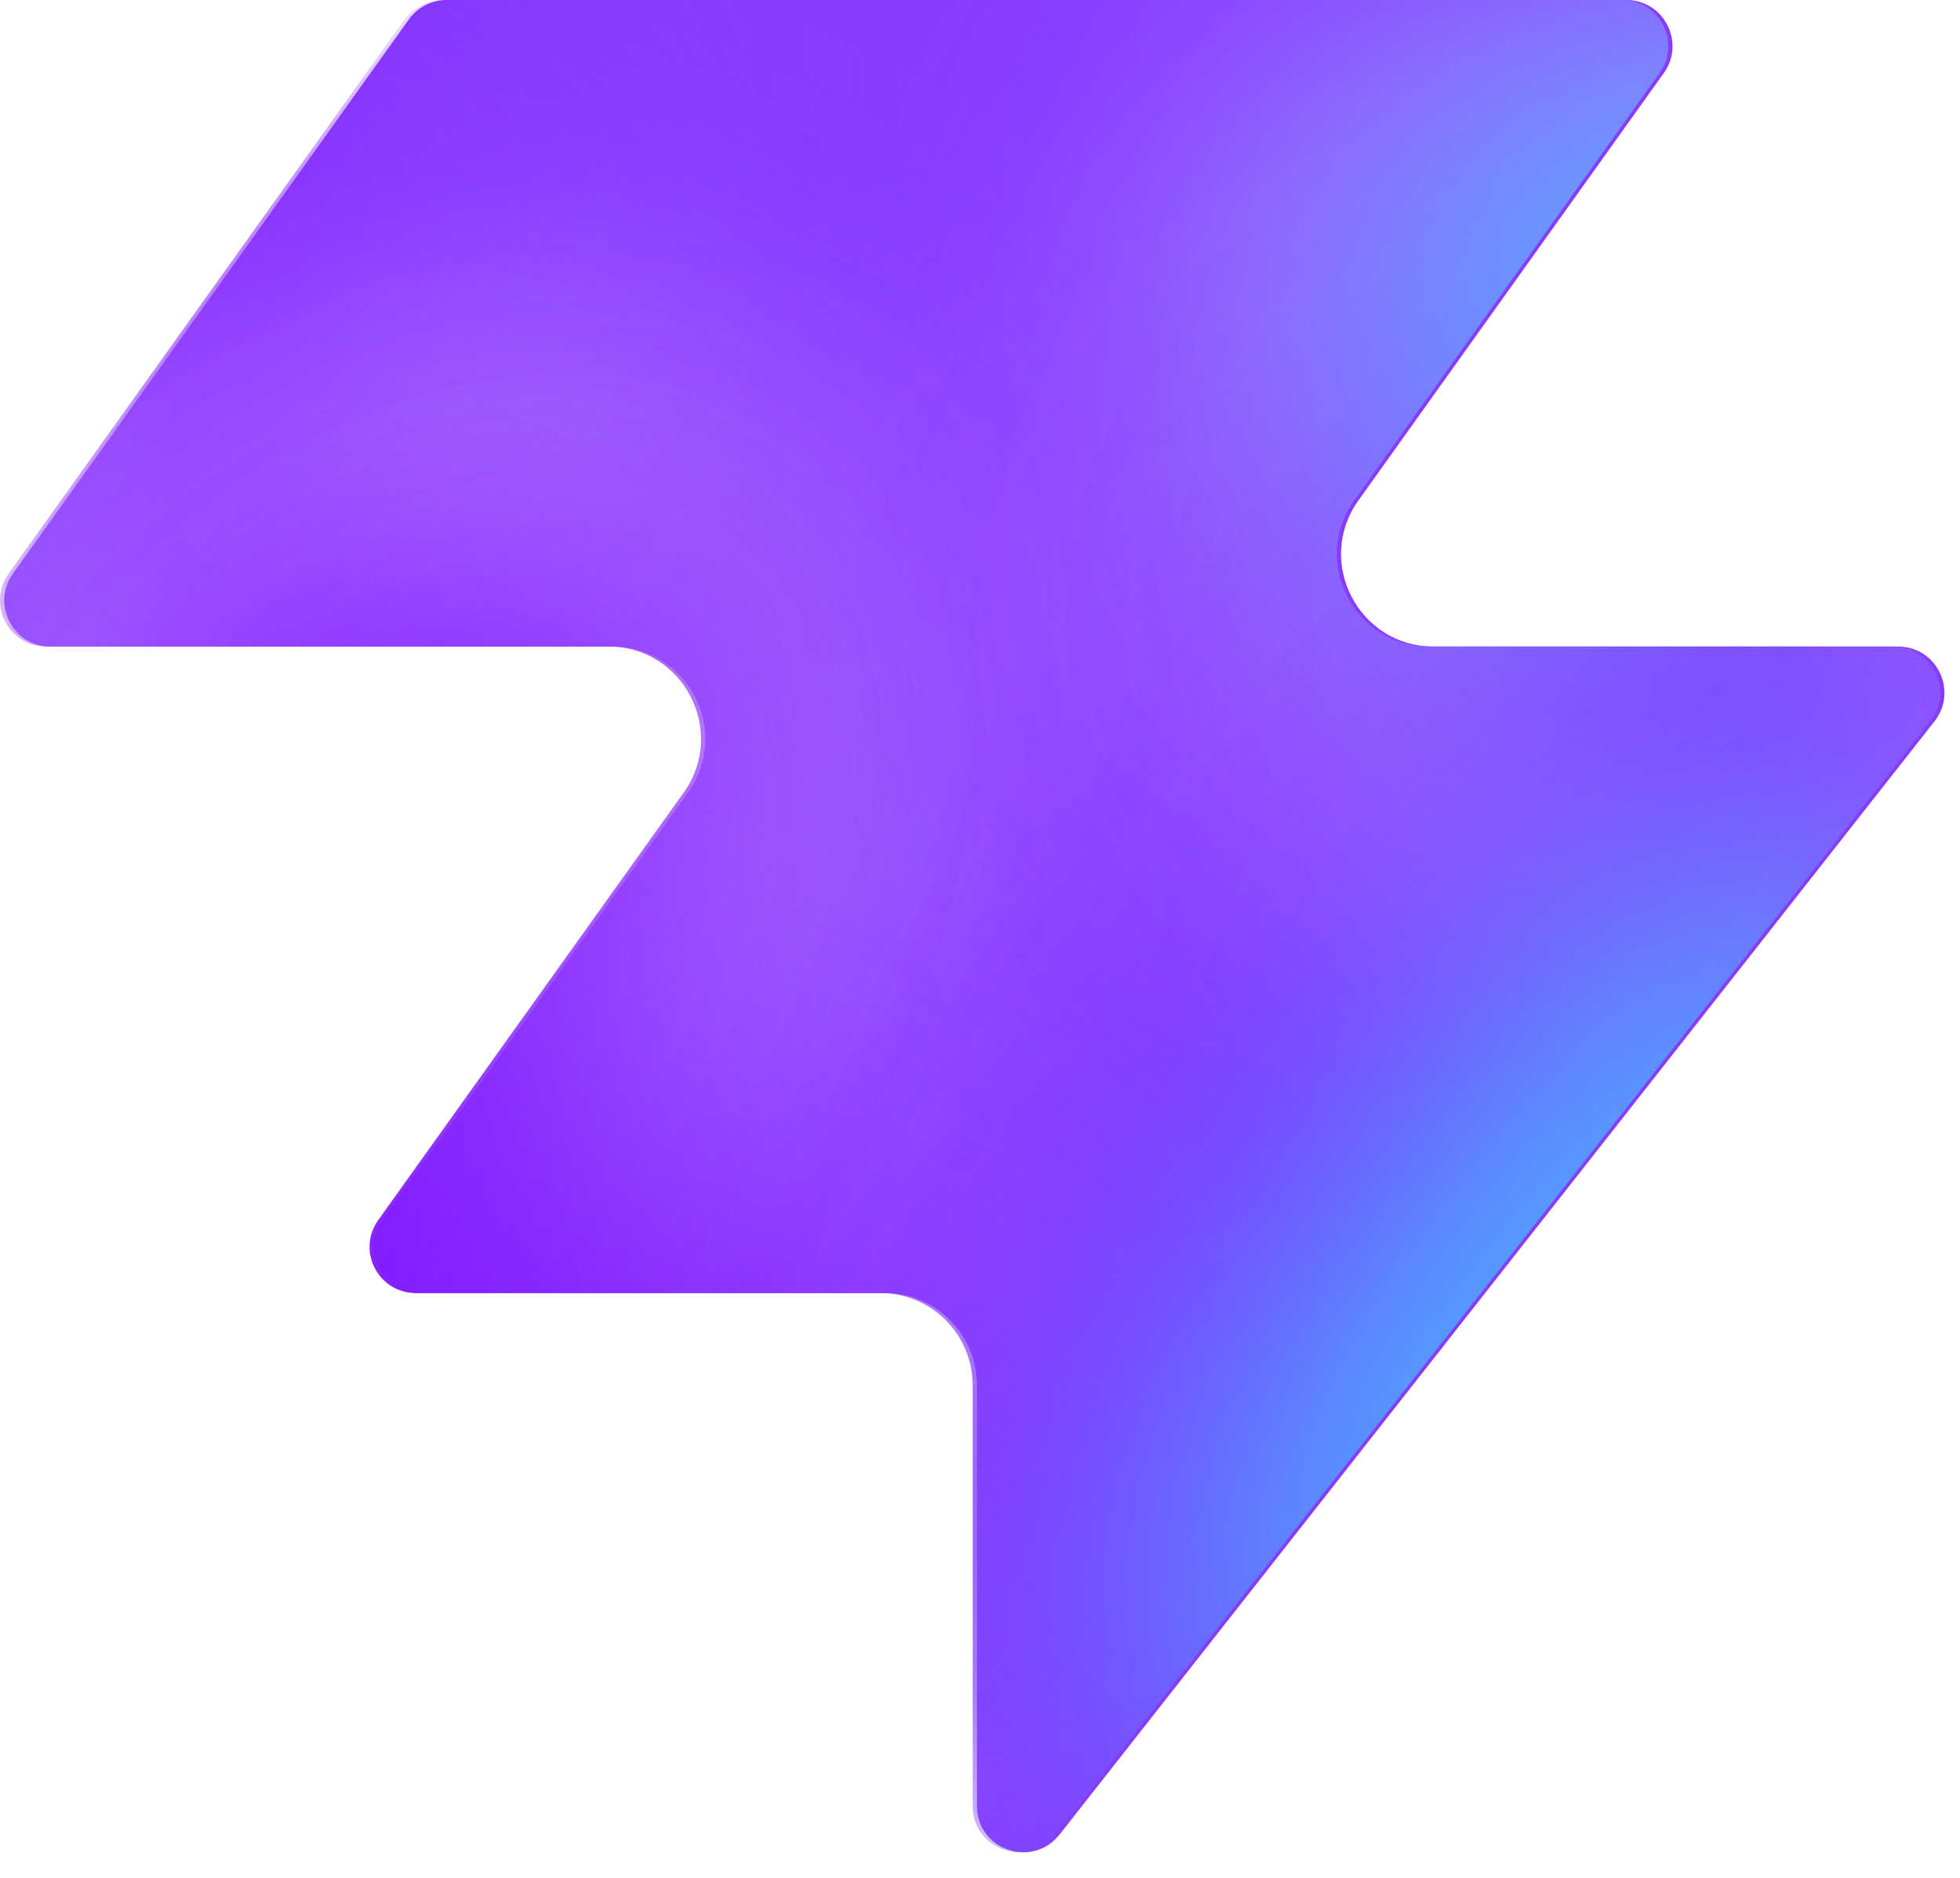
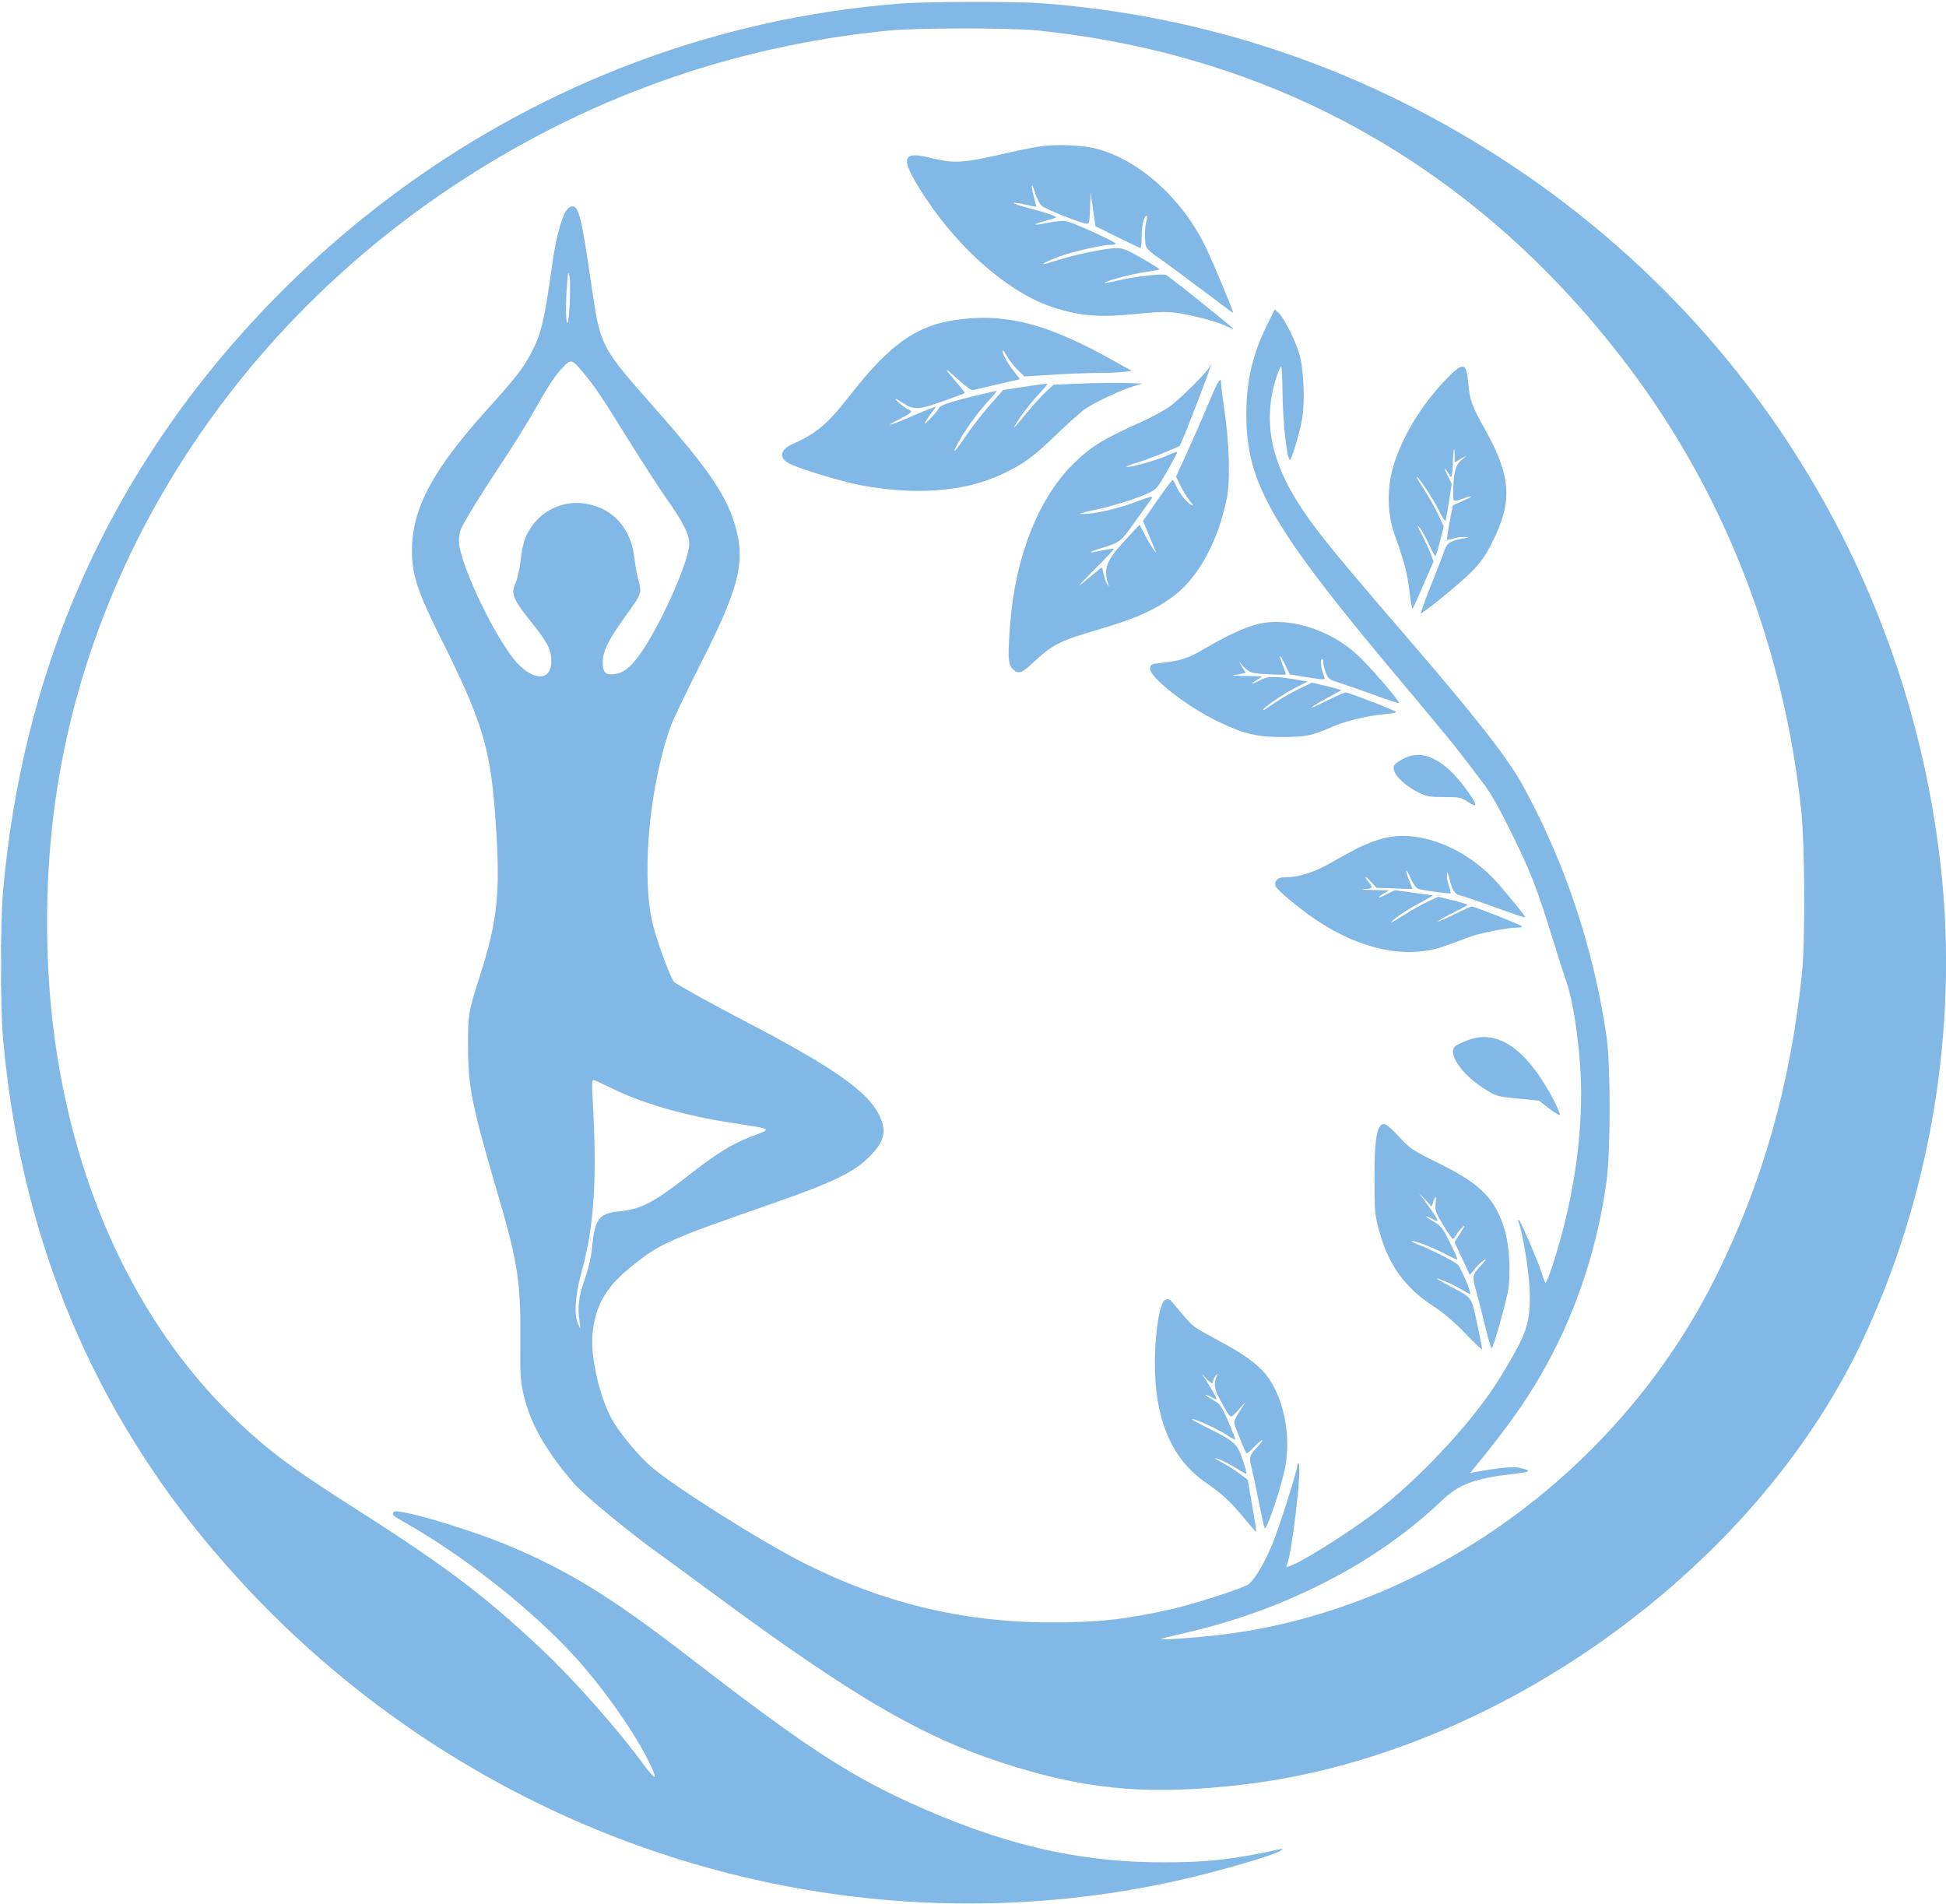
- <svg xmlns="http://www.w3.org/2000/svg" width="48" height="46" fill="none" viewBox="0 0 48 46">
-   <path fill="#863bff" d="M25.946 44.938c-.664.845-2.021.375-2.021-.698V33.937a2.26 2.26 0 0 0-2.262-2.262H10.287c-.92 0-1.456-1.04-.92-1.788l7.48-10.471c1.07-1.497 0-3.578-1.842-3.578H1.237c-.92 0-1.456-1.04-.92-1.788L10.013.474c.214-.297.556-.474.92-.474h28.894c.92 0 1.456 1.04.92 1.788l-7.48 10.471c-1.07 1.498 0 3.579 1.842 3.579h11.377c.943 0 1.473 1.088.89 1.83L25.947 44.94z" style="fill:#863bff;fill:color(display-p3 .525 .23 1);fill-opacity:1" />
-   <mask id="a" width="48" height="46" x="0" y="0" maskUnits="userSpaceOnUse" style="mask-type:alpha">
-     <path fill="#000" d="M25.842 44.938c-.664.844-2.021.375-2.021-.698V33.937a2.26 2.26 0 0 0-2.262-2.262H10.183c-.92 0-1.456-1.04-.92-1.788l7.48-10.471c1.07-1.498 0-3.579-1.842-3.579H1.133c-.92 0-1.456-1.04-.92-1.787L9.91.473c.214-.297.556-.474.92-.474h28.894c.92 0 1.456 1.04.92 1.788l-7.48 10.471c-1.07 1.498 0 3.578 1.842 3.578h11.377c.943 0 1.473 1.088.89 1.832L25.843 44.94z" style="fill:#000;fill-opacity:1" />
-   </mask>
-   <g mask="url(#a)">
-     <g filter="url(#b)">
-       <ellipse cx="5.508" cy="14.704" fill="#ede6ff" rx="5.508" ry="14.704" style="fill:#ede6ff;fill:color(display-p3 .927 .903 1);fill-opacity:1" transform="matrix(.00324 1 1 -.00324 -4.47 31.516)" />
-     </g>
-     <g filter="url(#c)">
-       <ellipse cx="10.399" cy="29.851" fill="#ede6ff" rx="10.399" ry="29.851" style="fill:#ede6ff;fill:color(display-p3 .927 .903 1);fill-opacity:1" transform="matrix(.00324 1 1 -.00324 -39.328 7.883)" />
-     </g>
-     <g filter="url(#d)">
-       <ellipse cx="5.508" cy="30.487" fill="#7e14ff" rx="5.508" ry="30.487" style="fill:#7e14ff;fill:color(display-p3 .492 .077 1);fill-opacity:1" transform="rotate(89.814 -25.913 -14.639)scale(1 -1)" />
-     </g>
-     <g filter="url(#e)">
-       <ellipse cx="5.508" cy="30.599" fill="#7e14ff" rx="5.508" ry="30.599" style="fill:#7e14ff;fill:color(display-p3 .492 .077 1);fill-opacity:1" transform="rotate(89.814 -32.644 -3.334)scale(1 -1)" />
-     </g>
-     <g filter="url(#f)">
-       <ellipse cx="5.508" cy="30.599" fill="#7e14ff" rx="5.508" ry="30.599" style="fill:#7e14ff;fill:color(display-p3 .492 .077 1);fill-opacity:1" transform="matrix(.00324 1 1 -.00324 -34.34 30.47)" />
-     </g>
-     <g filter="url(#g)">
-       <ellipse cx="14.072" cy="22.078" fill="#ede6ff" rx="14.072" ry="22.078" style="fill:#ede6ff;fill:color(display-p3 .927 .903 1);fill-opacity:1" transform="rotate(93.35 24.506 48.493)scale(-1 1)" />
-     </g>
-     <g filter="url(#h)">
-       <ellipse cx="3.47" cy="21.501" fill="#7e14ff" rx="3.47" ry="21.501" style="fill:#7e14ff;fill:color(display-p3 .492 .077 1);fill-opacity:1" transform="rotate(89.009 28.708 47.59)scale(-1 1)" />
-     </g>
-     <g filter="url(#i)">
-       <ellipse cx="3.47" cy="21.501" fill="#7e14ff" rx="3.47" ry="21.501" style="fill:#7e14ff;fill:color(display-p3 .492 .077 1);fill-opacity:1" transform="rotate(89.009 28.708 47.59)scale(-1 1)" />
-     </g>
-     <g filter="url(#j)">
-       <ellipse cx=".387" cy="8.972" fill="#7e14ff" rx="4.407" ry="29.108" style="fill:#7e14ff;fill:color(display-p3 .492 .077 1);fill-opacity:1" transform="rotate(39.51 .387 8.972)" />
-     </g>
-     <g filter="url(#k)">
-       <ellipse cx="47.523" cy="-6.092" fill="#7e14ff" rx="4.407" ry="29.108" style="fill:#7e14ff;fill:color(display-p3 .492 .077 1);fill-opacity:1" transform="rotate(37.892 47.523 -6.092)" />
-     </g>
-     <g filter="url(#l)">
-       <ellipse cx="41.412" cy="6.333" fill="#47bfff" rx="5.971" ry="9.665" style="fill:#47bfff;fill:color(display-p3 .28 .748 1);fill-opacity:1" transform="rotate(37.892 41.412 6.333)" />
-     </g>
-     <g filter="url(#m)">
-       <ellipse cx="-1.879" cy="38.332" fill="#7e14ff" rx="4.407" ry="29.108" style="fill:#7e14ff;fill:color(display-p3 .492 .077 1);fill-opacity:1" transform="rotate(37.892 -1.88 38.332)" />
-     </g>
-     <g filter="url(#n)">
-       <ellipse cx="-1.879" cy="38.332" fill="#7e14ff" rx="4.407" ry="29.108" style="fill:#7e14ff;fill:color(display-p3 .492 .077 1);fill-opacity:1" transform="rotate(37.892 -1.88 38.332)" />
-     </g>
-     <g filter="url(#o)">
-       <ellipse cx="35.651" cy="29.907" fill="#7e14ff" rx="4.407" ry="29.108" style="fill:#7e14ff;fill:color(display-p3 .492 .077 1);fill-opacity:1" transform="rotate(37.892 35.651 29.907)" />
-     </g>
-     <g filter="url(#p)">
-       <ellipse cx="38.418" cy="32.4" fill="#47bfff" rx="5.971" ry="15.297" style="fill:#47bfff;fill:color(display-p3 .28 .748 1);fill-opacity:1" transform="rotate(37.892 38.418 32.4)" />
-     </g>
-   </g>
-   <defs>
-     <filter id="b" width="60.045" height="41.654" x="-19.77" y="16.149" color-interpolation-filters="sRGB" filterUnits="userSpaceOnUse">
-       <feFlood flood-opacity="0" result="BackgroundImageFix" />
-       <feBlend in="SourceGraphic" in2="BackgroundImageFix" result="shape" />
-       <feGaussianBlur result="effect1_foregroundBlur_2002_17158" stdDeviation="7.659" />
-     </filter>
-     <filter id="c" width="90.34" height="51.437" x="-54.613" y="-7.533" color-interpolation-filters="sRGB" filterUnits="userSpaceOnUse">
-       <feFlood flood-opacity="0" result="BackgroundImageFix" />
-       <feBlend in="SourceGraphic" in2="BackgroundImageFix" result="shape" />
-       <feGaussianBlur result="effect1_foregroundBlur_2002_17158" stdDeviation="7.659" />
-     </filter>
-     <filter id="d" width="79.355" height="29.4" x="-49.64" y="2.03" color-interpolation-filters="sRGB" filterUnits="userSpaceOnUse">
-       <feFlood flood-opacity="0" result="BackgroundImageFix" />
-       <feBlend in="SourceGraphic" in2="BackgroundImageFix" result="shape" />
-       <feGaussianBlur result="effect1_foregroundBlur_2002_17158" stdDeviation="4.596" />
-     </filter>
-     <filter id="e" width="79.579" height="29.4" x="-45.045" y="20.029" color-interpolation-filters="sRGB" filterUnits="userSpaceOnUse">
-       <feFlood flood-opacity="0" result="BackgroundImageFix" />
-       <feBlend in="SourceGraphic" in2="BackgroundImageFix" result="shape" />
-       <feGaussianBlur result="effect1_foregroundBlur_2002_17158" stdDeviation="4.596" />
-     </filter>
-     <filter id="f" width="79.579" height="29.4" x="-43.513" y="21.178" color-interpolation-filters="sRGB" filterUnits="userSpaceOnUse">
-       <feFlood flood-opacity="0" result="BackgroundImageFix" />
-       <feBlend in="SourceGraphic" in2="BackgroundImageFix" result="shape" />
-       <feGaussianBlur result="effect1_foregroundBlur_2002_17158" stdDeviation="4.596" />
-     </filter>
-     <filter id="g" width="74.749" height="58.852" x="15.756" y="-17.901" color-interpolation-filters="sRGB" filterUnits="userSpaceOnUse">
-       <feFlood flood-opacity="0" result="BackgroundImageFix" />
-       <feBlend in="SourceGraphic" in2="BackgroundImageFix" result="shape" />
-       <feGaussianBlur result="effect1_foregroundBlur_2002_17158" stdDeviation="7.659" />
-     </filter>
-     <filter id="h" width="61.377" height="25.362" x="23.548" y="2.284" color-interpolation-filters="sRGB" filterUnits="userSpaceOnUse">
-       <feFlood flood-opacity="0" result="BackgroundImageFix" />
-       <feBlend in="SourceGraphic" in2="BackgroundImageFix" result="shape" />
-       <feGaussianBlur result="effect1_foregroundBlur_2002_17158" stdDeviation="4.596" />
-     </filter>
-     <filter id="i" width="61.377" height="25.362" x="23.548" y="2.284" color-interpolation-filters="sRGB" filterUnits="userSpaceOnUse">
-       <feFlood flood-opacity="0" result="BackgroundImageFix" />
-       <feBlend in="SourceGraphic" in2="BackgroundImageFix" result="shape" />
-       <feGaussianBlur result="effect1_foregroundBlur_2002_17158" stdDeviation="4.596" />
-     </filter>
-     <filter id="j" width="56.045" height="63.649" x="-27.636" y="-22.853" color-interpolation-filters="sRGB" filterUnits="userSpaceOnUse">
-       <feFlood flood-opacity="0" result="BackgroundImageFix" />
-       <feBlend in="SourceGraphic" in2="BackgroundImageFix" result="shape" />
-       <feGaussianBlur result="effect1_foregroundBlur_2002_17158" stdDeviation="4.596" />
-     </filter>
-     <filter id="k" width="54.814" height="64.646" x="20.116" y="-38.415" color-interpolation-filters="sRGB" filterUnits="userSpaceOnUse">
-       <feFlood flood-opacity="0" result="BackgroundImageFix" />
-       <feBlend in="SourceGraphic" in2="BackgroundImageFix" result="shape" />
-       <feGaussianBlur result="effect1_foregroundBlur_2002_17158" stdDeviation="4.596" />
-     </filter>
-     <filter id="l" width="33.541" height="35.313" x="24.641" y="-11.323" color-interpolation-filters="sRGB" filterUnits="userSpaceOnUse">
-       <feFlood flood-opacity="0" result="BackgroundImageFix" />
-       <feBlend in="SourceGraphic" in2="BackgroundImageFix" result="shape" />
-       <feGaussianBlur result="effect1_foregroundBlur_2002_17158" stdDeviation="4.596" />
-     </filter>
-     <filter id="m" width="54.814" height="64.646" x="-29.286" y="6.009" color-interpolation-filters="sRGB" filterUnits="userSpaceOnUse">
-       <feFlood flood-opacity="0" result="BackgroundImageFix" />
-       <feBlend in="SourceGraphic" in2="BackgroundImageFix" result="shape" />
-       <feGaussianBlur result="effect1_foregroundBlur_2002_17158" stdDeviation="4.596" />
-     </filter>
-     <filter id="n" width="54.814" height="64.646" x="-29.286" y="6.009" color-interpolation-filters="sRGB" filterUnits="userSpaceOnUse">
-       <feFlood flood-opacity="0" result="BackgroundImageFix" />
-       <feBlend in="SourceGraphic" in2="BackgroundImageFix" result="shape" />
-       <feGaussianBlur result="effect1_foregroundBlur_2002_17158" stdDeviation="4.596" />
-     </filter>
-     <filter id="o" width="54.814" height="64.646" x="8.244" y="-2.416" color-interpolation-filters="sRGB" filterUnits="userSpaceOnUse">
-       <feFlood flood-opacity="0" result="BackgroundImageFix" />
-       <feBlend in="SourceGraphic" in2="BackgroundImageFix" result="shape" />
-       <feGaussianBlur result="effect1_foregroundBlur_2002_17158" stdDeviation="4.596" />
-     </filter>
-     <filter id="p" width="39.409" height="43.623" x="18.713" y="10.588" color-interpolation-filters="sRGB" filterUnits="userSpaceOnUse">
-       <feFlood flood-opacity="0" result="BackgroundImageFix" />
-       <feBlend in="SourceGraphic" in2="BackgroundImageFix" result="shape" />
-       <feGaussianBlur result="effect1_foregroundBlur_2002_17158" stdDeviation="4.596" />
-     </filter>
-   </defs>
+ <svg xmlns="http://www.w3.org/2000/svg" viewBox="0 0 1200 1174" version="1.1" role="img" aria-label="My Wellness My Future">
+   <path d="M 556.500 2.110 C 401.158 13.804, 256.644 85.779, 150.134 204.500 C 63.218 301.382, 13.540 417.127, 1.845 550 C 0.202 568.673, 0.200 621.303, 1.843 640 C 12.167 757.531, 53.268 860.408, 124.894 948 C 270.909 1126.563, 503.593 1208.728, 725 1159.908 C 749.609 1154.481, 785.791 1144.033, 789.479 1141.288 C 791.445 1139.825, 791.431 1139.799, 789 1140.335 C 760.525 1146.611, 745.390 1148.328, 718 1148.390 C 664.848 1148.509, 617.487 1137.387, 560.787 1111.469 C 522.053 1093.764, 494.590 1075.632, 424.329 1021.376 C 376.486 984.430, 348.905 967.538, 311.267 952.129 C 286.307 941.912, 244.403 929.767, 242.801 932.288 C 241.573 934.220, 241.639 934.284, 249.761 938.888 C 286.724 959.848, 328.941 993.291, 355.285 1022.482 C 373.456 1042.618, 393.262 1071.225, 401.520 1089.263 C 405.746 1098.494, 404.043 1097.734, 395.893 1086.751 C 378.994 1063.975, 353.019 1034.805, 332.670 1015.750 C 297.264 982.594, 273.607 964.895, 214.284 927.175 C 177.978 904.091, 161.394 891.381, 140.981 871 C 84.401 814.509, 47.190 735.138, 34.086 643 C 27.709 598.156, 27.356 547.455, 33.101 501.500 C 52.269 348.185, 141.876 206.849, 277.500 116.014 C 359.601 61.026, 450.588 28.389, 548.500 18.807 C 565.743 17.119, 623.633 17.120, 640 18.808 C 788.660 34.138, 913.565 105.427, 1004.926 227.087 C 1063.561 305.167, 1099.596 397.829, 1110.669 499 C 1112.921 519.580, 1113.242 580.357, 1111.202 600 C 1104.052 668.831, 1087.263 728.201, 1058.461 786.500 C 998.640 907.586, 878.363 994.109, 750 1008.396 C 734.360 1010.136, 715.272 1011.417, 716 1010.678 C 716.275 1010.398, 721.900 1008.961, 728.500 1007.484 C 791.230 993.447, 848.232 964.318, 888.806 925.565 C 899.660 915.198, 909.095 911.658, 933.295 908.872 C 944.277 907.608, 944.974 906.903, 937.012 905.114 C 933.007 904.214, 923.974 905.067, 910 907.666 L 906.500 908.316 909 905.278 C 930.309 879.383, 942.559 861.927, 953.759 841.500 C 972.577 807.180, 985.309 768.117, 990.718 728.105 C 993.196 709.781, 993.197 656.351, 990.720 639.500 C 982.632 584.463, 965.080 531.791, 938.977 484.220 C 929.601 467.133, 909.745 441.830, 865.036 390 C 825.138 343.746, 813.027 328.912, 803.065 314.096 C 783.441 284.911, 778.424 259.073, 787.195 232.355 C 788.343 228.860, 789.603 226, 789.997 226 C 790.390 226, 790.778 233.085, 790.858 241.744 C 791.024 259.661, 793.363 281.696, 795.304 283.637 C 796.197 284.530, 801.707 266.099, 803.035 257.773 C 804.833 246.498, 803.823 226.401, 801.012 217.500 C 798.288 208.879, 791.742 196.046, 788.527 193.025 L 786.134 190.777 782.183 198.639 C 772.455 217.991, 768.560 234.227, 768.544 255.500 C 768.509 298.648, 784.348 325.684, 867.479 424.386 C 881.767 441.350, 896.597 459.341, 900.434 464.365 C 904.271 469.389, 910.501 477.550, 914.278 482.500 C 919.276 489.050, 924.093 497.489, 931.975 513.500 C 943.947 537.821, 947.733 547.533, 957.306 578.500 C 960.876 590.050, 964.754 602.200, 965.922 605.500 C 970.821 619.339, 975 650.927, 975 674.114 C 975 708.109, 969.027 744.249, 957.540 779.750 C 955.538 785.938, 953.566 791, 953.157 791 C 952.749 791, 951.880 789.002, 951.227 786.560 C 949.746 781.023, 938.216 753.857, 936.771 752.500 C 936.028 751.803, 935.923 752.105, 936.423 753.500 C 939.471 762.005, 943.253 786.549, 943.355 798.500 C 943.512 816.710, 941.331 822.775, 925.013 849.500 C 910.239 873.696, 880.064 906.941, 853.328 928.477 C 832.239 945.466, 789.378 971.670, 793.445 965.088 C 796.398 960.311, 802.961 904.898, 800.853 902.550 C 800.351 901.991, 800 902.445, 800 903.654 C 800 906.823, 788.311 943.457, 784.255 953 C 779.216 964.856, 773.045 974.953, 769.507 977.131 C 765.079 979.857, 735.222 989.435, 722 992.371 C 693.752 998.643, 677.491 1000.428, 648.500 1000.439 C 593.957 1000.459, 544.309 988.485, 494.874 963.388 C 468.628 950.064, 416.162 916.964, 401.953 904.766 C 393.651 897.639, 381.959 883.566, 377.224 875 C 369.887 861.726, 364.293 837.651, 365.305 823.701 C 366.562 806.367, 373.034 794.414, 387.679 782.373 C 406.465 766.928, 410.576 765.053, 474.450 742.817 C 515.159 728.645, 527.931 722.327, 537.882 711.438 C 545.722 702.861, 546.744 696.809, 541.967 687.250 C 534.753 672.814, 513.228 657.792, 460 630.047 C 439.506 619.365, 419.362 608.233, 415.883 605.667 C 414.122 604.368, 407.483 587.088, 403.416 573.217 C 395.044 544.659, 399.765 486.559, 413.604 447.831 C 415.045 443.799, 423.296 426.550, 431.939 409.500 C 455.206 363.604, 459.443 347.781, 454.081 326.817 C 449 306.949, 437.992 290.446, 404.512 252.500 C 369.866 213.233, 370.304 214.086, 364.503 174.500 C 358.080 130.671, 356.682 125.650, 351.457 127.655 C 347.647 129.117, 343.242 143.356, 340.522 163 C 335.726 197.640, 333.773 205.822, 327.391 218 C 322.714 226.924, 317.909 233.075, 300.665 252.216 C 266.713 289.904, 254.058 313.587, 254.024 339.500 C 254.005 354.589, 257.479 364.990, 272.691 395.383 C 296.457 442.864, 302.051 460.708, 305.018 498.500 C 308.975 548.908, 307.410 566.158, 295.537 603 C 288.967 623.386, 288.486 626.368, 288.611 646 C 288.769 670.987, 290.889 681.336, 307.452 738 C 319.206 778.208, 321.144 790.845, 320.874 825.500 C 320.701 847.822, 320.907 851.493, 322.799 859.765 C 326.851 877.484, 336.522 894.576, 353.937 914.799 C 359.513 921.274, 387.029 944.154, 403.438 955.960 C 410.072 960.733, 425.850 972.292, 438.500 981.646 C 529.109 1048.649, 572.034 1073.275, 627.219 1089.914 C 674.347 1104.123, 711.556 1106.927, 766.724 1100.426 C 922.037 1082.122, 1080.717 968.842, 1147.548 828.559 C 1190.043 739.360, 1207.658 635.344, 1197.009 536.500 C 1177.497 355.402, 1077.350 194.452, 922.791 95.797 C 837.058 41.074, 742.071 9.342, 642 1.996 C 626.235 0.839, 572.435 0.910, 556.500 2.110 M 643.204 90.045 C 639.191 90.546, 630.866 92.110, 624.704 93.521 C 592.334 100.935, 589.535 101.121, 572.250 97.002 C 555.408 92.990, 555.081 98.303, 570.715 122 C 592.060 154.356, 622.560 180.641, 648.839 189.326 C 666.228 195.073, 677.327 195.928, 702.290 193.442 C 714.538 192.223, 719.626 192.118, 725.718 192.961 C 735.368 194.295, 751.144 198.523, 756.314 201.160 C 758.448 202.249, 760.354 202.979, 760.551 202.783 C 760.900 202.433, 722.154 171.347, 719.226 169.628 C 717.318 168.508, 700.003 170.436, 689.503 172.937 C 685.106 173.985, 681.352 174.685, 681.161 174.494 C 680.310 173.643, 697.976 168.876, 706.065 167.775 C 710.979 167.105, 714.992 166.320, 714.983 166.029 C 714.974 165.738, 710.081 162.688, 704.110 159.250 C 694.962 153.983, 692.507 153, 688.503 153 C 681.967 153, 661.381 157.304, 650.500 160.945 C 639.447 164.643, 642.032 162.263, 653.622 158.069 C 662.403 154.892, 679.627 151, 684.907 151 C 686.608 151, 687.985 150.662, 687.967 150.250 C 687.911 149.004, 660.826 136.785, 657.031 136.293 C 655.089 136.042, 650.155 136.541, 646.068 137.402 C 637.054 139.302, 635.555 138.738, 643.643 136.491 C 646.864 135.596, 650.175 134.607, 651 134.293 C 652.654 133.664, 645.760 131.270, 631.500 127.521 C 621.991 125.021, 623.444 124.077, 633.250 126.384 C 636.413 127.129, 639 127.608, 639 127.449 C 639 127.291, 638.289 124.386, 637.420 120.994 C 635.459 113.339, 636.243 111.885, 638.376 119.222 C 639.235 122.176, 641.043 125.631, 642.394 126.900 C 644.689 129.056, 667.330 138, 670.494 138 C 671.621 138, 671.989 135.917, 672.214 128.250 L 672.500 118.500 674 129 L 675.500 139.500 689 146.171 C 696.425 149.839, 702.837 152.877, 703.250 152.921 C 703.663 152.964, 704 149.917, 704 146.149 C 704 139.311, 705.453 133, 707.028 133 C 707.486 133, 707.442 134.460, 706.930 136.243 C 705.876 139.919, 705.721 148.355, 706.644 151.801 C 706.997 153.120, 709.873 155.863, 713.380 158.226 C 716.746 160.494, 728.633 169.246, 739.796 177.675 C 750.959 186.104, 760.254 193, 760.451 193 C 761.086 193, 748.065 161.795, 743.496 152.368 C 728.922 122.298, 702.321 98.446, 675.703 91.580 C 668.167 89.636, 652.432 88.893, 643.204 90.045 M 349.706 175 C 348.741 186.822, 348.829 199, 349.880 199 C 351.082 199, 352.161 175.464, 351.186 170.500 C 350.469 166.853, 350.339 167.250, 349.706 175 M 594 196.680 C 566.735 199.484, 549.750 210.911, 524.277 243.586 C 510.287 261.532, 503.605 267.215, 488.798 273.765 C 480.928 277.246, 480.078 282.474, 486.823 285.903 C 493.087 289.088, 518.372 296.807, 529.705 298.994 C 564.066 305.625, 594.491 303.376, 617.698 292.491 C 631.138 286.186, 636.980 281.939, 651.485 267.925 C 658.643 261.009, 666.679 253.872, 669.342 252.064 C 675.409 247.946, 690.702 240.758, 698.549 238.336 L 704.500 236.500 693.500 236.177 C 687.450 235.999, 675.114 236.163, 666.086 236.540 L 649.671 237.227 644.909 241.682 C 642.290 244.132, 637.666 249.143, 634.634 252.818 C 626.269 262.957, 624.780 264.635, 625.598 263 C 627.798 258.602, 634.819 249.197, 640.185 243.461 C 643.537 239.878, 646.104 236.811, 645.890 236.647 C 645.675 236.482, 639.445 237.282, 632.045 238.424 L 618.589 240.500 610.207 250 C 605.598 255.225, 598.652 264.225, 594.773 270 C 587.683 280.555, 586.363 280.606, 592.529 270.086 C 596.944 262.552, 603.495 253.767, 609.929 246.750 C 612.828 243.588, 614.902 241, 614.536 241 C 614.171 241, 607.280 242.613, 599.223 244.585 C 585.223 248.010, 579.051 250.200, 578.957 251.776 C 578.933 252.174, 576.619 254.975, 573.816 258 C 568.798 263.414, 569.262 261.531, 574.767 254.140 L 577.270 250.780 574.885 251.517 C 573.573 251.922, 566.987 254.630, 560.249 257.533 C 547.105 263.197, 544.794 263.434, 555.451 258.025 C 562.285 254.556, 563.173 253.539, 560.250 252.532 C 558.284 251.854, 551.167 246, 552.309 246 C 552.713 246, 554.770 247.143, 556.881 248.540 C 563.516 252.931, 566.407 252.809, 581.229 247.512 C 588.528 244.903, 594.677 242.606, 594.893 242.408 C 595.109 242.210, 592.827 239.224, 589.822 235.774 C 581.575 226.304, 581.764 225.734, 590.493 233.756 C 595.172 238.057, 599.021 240.838, 599.944 240.586 C 600.800 240.351, 607.687 238.735, 615.249 236.994 L 628.998 233.828 624.474 228.070 C 620.763 223.346, 617.111 216, 618.475 216 C 618.659 216, 619.941 217.912, 621.323 220.250 C 622.705 222.588, 625.611 226.218, 627.780 228.318 L 631.725 232.137 648.824 231.068 C 658.228 230.481, 670.778 229.996, 676.711 229.991 C 682.645 229.987, 689.854 229.700, 692.731 229.354 L 697.961 228.726 687.231 222.721 C 647.486 200.479, 623.152 193.682, 594 196.680 M 347.301 226.300 C 342.181 231.652, 339.195 236.171, 329.139 253.782 C 324.653 261.638, 315.670 276.038, 309.176 285.782 C 297.077 303.938, 286.363 321.326, 284.211 326.297 C 283.545 327.835, 283 331.024, 283 333.382 C 283 347.226, 306.398 395.966, 319.531 409.479 C 330.009 420.260, 340.027 419.413, 339.978 407.750 C 339.948 400.524, 337.773 396.333, 327.131 383 C 316.211 369.317, 314.973 366.110, 317.986 359.298 C 319.124 356.725, 320.463 350.768, 320.961 346.060 C 321.460 341.352, 322.554 335.583, 323.393 333.239 C 328.697 318.427, 342.654 309.134, 357.951 310.229 C 375.954 311.517, 388.745 324.244, 391.084 343.196 C 391.648 347.763, 392.572 353.300, 393.138 355.500 C 395.952 366.447, 396.438 364.933, 384.960 381 C 375.040 394.887, 371.792 401.501, 371.693 408.014 C 371.595 414.531, 373.224 416.348, 378.619 415.739 C 383.958 415.138, 387.854 412.345, 393.332 405.191 C 405.609 389.164, 425 346.438, 425 335.417 C 425 329.444, 421.310 322.072, 411.025 307.500 C 406.755 301.450, 396.830 286.150, 388.970 273.500 C 371.405 245.232, 366.731 238.244, 360.034 230.230 C 352.659 221.406, 352.136 221.245, 347.301 226.300 M 746 225.878 C 746 227.831, 728.058 245.838, 721.291 250.678 C 717.876 253.120, 709.776 257.500, 703.291 260.412 C 679.491 271.100, 672.362 275.549, 661.276 286.630 C 640.362 307.535, 626.267 343.203, 623.036 383.395 C 621.314 404.825, 621.558 409.649, 624.517 412.608 C 627.765 415.856, 629.983 415.209, 636.500 409.110 C 648.847 397.554, 653.442 395.178, 676.331 388.515 C 699.998 381.626, 712.173 376.233, 723.809 367.485 C 739.109 355.982, 751.227 333.614, 756.577 307 C 758.722 296.331, 758.060 273.091, 755.039 253 C 753.923 245.575, 753.007 238.262, 753.005 236.750 C 752.996 231.523, 751.378 234.060, 745.036 249.250 C 741.534 257.637, 735.637 271.114, 731.930 279.198 L 725.191 293.896 728.057 299.698 C 729.634 302.889, 732.179 307.037, 733.712 308.915 C 736.286 312.069, 736.325 312.237, 734.219 311.113 C 731.601 309.717, 726.865 303.503, 725.017 299.041 C 724.324 297.368, 723.445 296, 723.063 296 C 722.681 296, 718.417 301.683, 713.588 308.629 L 704.808 321.258 708.468 329.879 C 710.481 334.620, 712.372 339.175, 712.669 340 C 713.694 342.838, 708.891 335.492, 705.813 329.512 L 702.731 323.524 694.833 332.012 C 682.032 345.769, 680.232 350.294, 683.498 360.500 C 683.939 361.878, 683.669 361.723, 682.630 360 C 681.801 358.625, 680.831 355.813, 680.473 353.750 C 680.116 351.688, 679.625 350, 679.382 350 C 679.139 350, 676.022 352.475, 672.456 355.500 C 668.891 358.525, 665.757 361, 665.493 361 C 665.229 361, 670.016 356.031, 676.131 349.958 C 682.246 343.885, 687.050 338.716, 686.806 338.472 C 686.562 338.228, 683.261 338.678, 679.471 339.471 C 670.310 341.387, 670.190 340.745, 679.197 338.009 C 690.045 334.715, 691.282 333.816, 698.095 324.265 C 701.534 319.444, 705.940 313.285, 707.885 310.578 C 711.895 304.999, 712.748 305.014, 697.787 310.407 C 687.225 314.215, 674.187 317.038, 667.640 316.935 C 664.602 316.887, 666.428 316.255, 674.500 314.563 C 686.285 312.092, 701.684 307.235, 708.995 303.684 C 712.987 301.745, 714.191 300.266, 719.738 290.500 C 723.174 284.450, 725.989 279.187, 725.993 278.805 C 725.997 278.423, 723.638 279.186, 720.750 280.500 C 714.145 283.506, 698.630 288.017, 695.138 287.947 C 693.686 287.917, 696.162 286.810, 700.650 285.483 C 707.428 283.478, 726.420 275.938, 727.501 274.822 C 728.643 273.643, 747.116 225.783, 746.621 225.287 C 746.279 224.946, 746 225.212, 746 225.878 M 890.864 234.791 C 875.880 250.541, 864.065 270.393, 858.899 288.500 C 855.210 301.430, 855.615 317.645, 859.923 329.500 C 865.786 345.633, 867.947 353.931, 869.184 365.056 C 869.853 371.075, 870.709 375.662, 871.086 375.250 C 871.463 374.837, 874.528 368.119, 877.899 360.321 L 884.027 346.142 881.938 340.821 C 880.789 337.894, 878.323 332.575, 876.457 329 C 873.766 323.846, 873.560 323.106, 875.458 325.424 C 876.775 327.032, 879.348 331.629, 881.176 335.640 C 883.004 339.650, 884.763 342.947, 885.084 342.966 C 885.405 342.985, 886.707 338.837, 887.978 333.750 L 890.290 324.500 886.701 316.964 C 884.727 312.820, 880.846 305.957, 878.076 301.714 C 875.307 297.471, 873.257 294, 873.522 294 C 874.775 294, 883.675 307.340, 887.054 314.283 C 889.137 318.564, 891.045 321.714, 891.294 321.283 C 891.543 320.852, 892.533 315.530, 893.495 309.456 L 895.242 298.412 892.567 292.956 C 890.459 288.658, 890.323 288.031, 891.923 290 C 893.041 291.375, 893.966 292.837, 893.978 293.250 C 893.990 293.663, 894.387 294, 894.859 294 C 895.332 294, 895.808 290.299, 895.917 285.776 C 896.121 277.298, 897 273.354, 897 280.915 L 897 285.163 900.750 282.985 L 904.500 280.807 901.067 283.777 C 897.404 286.946, 896.282 291.442, 896.084 303.750 C 895.991 309.587, 896.024 309.609, 902 307.500 C 908.757 305.116, 909.072 305.838, 902.500 308.647 C 899.200 310.058, 896.345 311.357, 896.156 311.533 C 895.465 312.179, 891.903 332.236, 892.392 332.726 C 892.670 333.004, 894.338 332.729, 896.098 332.116 C 897.858 331.502, 900.919 331.049, 902.899 331.110 C 906.460 331.218, 906.450 331.229, 902 332.096 C 893.813 333.692, 892.231 334.789, 890.469 340.092 C 889.576 342.781, 885.765 352.640, 881.999 362.002 C 878.234 371.364, 875.681 378.702, 876.326 378.310 C 881.471 375.179, 900.940 359.124, 907.035 352.986 C 913.148 346.831, 915.630 343.316, 920.179 334.369 C 932.848 309.455, 931.885 293.740, 915.940 265.183 C 907.646 250.330, 906.319 246.694, 905.420 236.370 C 904.260 223.033, 902.256 222.816, 890.864 234.791 M 775 384.997 C 766.672 387.238, 756.251 392.123, 742.111 400.412 C 732.649 405.959, 727.925 407.468, 715.855 408.799 C 709.963 409.449, 709.478 409.690, 709.197 412.108 C 708.569 417.519, 731.968 435.819, 751.281 445.022 C 767.386 452.695, 774.969 454.495, 791 454.451 C 805.564 454.412, 809.030 453.692, 821.912 448.039 C 829.886 444.539, 843.061 441.380, 853.875 440.375 C 857.794 440.011, 860.994 439.440, 860.987 439.106 C 860.970 438.323, 831.800 427, 829.798 427 C 828.963 427, 823.379 429.472, 817.390 432.493 C 811.400 435.514, 807.625 437.096, 809 436.008 C 810.375 434.921, 814.987 432.201, 819.250 429.965 C 823.513 427.728, 827 425.734, 827 425.533 C 827 425.331, 822.960 424.218, 818.023 423.059 L 809.045 420.951 801.558 424.505 C 797.440 426.459, 791.017 430.109, 787.285 432.616 C 778.629 438.432, 779 438.209, 779 437.591 C 779 436.373, 790.749 428.334, 798.196 424.456 L 806.241 420.268 802.870 419.670 C 786.594 416.785, 782.432 416.747, 777.120 419.439 C 771.321 422.378, 770.403 422.219, 775.250 419.115 L 778.500 417.034 768 416.867 C 762.225 416.775, 758.850 416.532, 760.500 416.326 C 762.150 416.120, 764.540 415.722, 765.810 415.442 L 768.121 414.932 765.947 411.216 L 763.772 407.500 766.432 410.716 C 767.894 412.484, 770.548 414.333, 772.328 414.825 C 775.315 415.650, 793.001 416.485, 792.999 415.801 C 792.999 415.636, 792.080 413.082, 790.957 410.126 C 788.179 402.817, 789.016 402.711, 792.469 409.935 L 795.294 415.846 801.397 416.866 C 816.067 419.319, 817.363 419.390, 816.715 417.700 C 814.697 412.440, 813.924 407.676, 814.927 406.673 C 815.691 405.909, 816 406.372, 816 408.280 C 816 409.754, 816.723 412.766, 817.607 414.975 C 819.125 418.770, 819.632 419.120, 826.857 421.369 C 831.060 422.677, 840.754 426.063, 848.397 428.893 C 856.040 431.724, 862.501 433.832, 862.755 433.579 C 863.582 432.751, 844.080 410.235, 836.699 403.497 C 819.491 387.788, 793.540 380.006, 775 384.997 M 866.500 467.295 C 863.750 468.608, 860.883 470.428, 860.128 471.340 C 856.998 475.124, 864.064 483.428, 874.970 488.784 C 879.875 491.193, 881.639 491.500, 890.572 491.500 C 899.951 491.500, 900.939 491.695, 904.914 494.325 C 911.734 498.838, 911.378 496.528, 903.628 486 C 890.836 468.621, 877.646 461.976, 866.500 467.295 M 854.589 516.581 C 845.971 518.508, 838.053 522.075, 822.529 531.023 C 810.257 538.096, 801.212 541, 791.447 541 C 787.788 541, 785.514 543.569, 786.620 546.453 C 787.579 548.952, 801.528 560.532, 812.030 567.547 C 839.907 586.169, 868.778 591.746, 892 582.996 C 896.675 581.234, 903.425 578.755, 907 577.487 C 913.858 575.054, 929.932 572, 935.876 572 C 937.896 572, 938.995 571.636, 938.450 571.147 C 937.151 569.981, 909.320 559, 907.664 559 C 906.933 559, 901.423 561.457, 895.418 564.460 C 889.413 567.462, 885.625 569.032, 887 567.947 C 888.375 566.863, 892.960 564.293, 897.189 562.238 C 901.419 560.182, 904.906 558.255, 904.939 557.956 C 904.973 557.656, 900.937 556.420, 895.970 555.209 L 886.941 553.007 880.469 555.941 C 876.909 557.555, 870.071 561.435, 865.272 564.563 C 860.474 567.691, 857.186 569.481, 857.966 568.541 C 860.137 565.925, 867.643 560.961, 876.500 556.283 C 880.900 553.960, 884.032 552.045, 883.460 552.029 C 882.888 552.013, 877.404 551.303, 871.274 550.451 L 860.129 548.901 855.064 551.467 C 849.397 554.339, 848.251 554.037, 853.250 550.989 L 856.500 549.007 846.500 548.823 C 841 548.722, 838.638 548.471, 841.250 548.265 C 846.571 547.845, 846.768 547.539, 844 544 C 840.801 539.910, 841.735 539.741, 845.406 543.746 L 848.811 547.462 859.935 547.843 L 871.059 548.223 869.029 543.075 C 866.048 535.511, 866.644 534.532, 869.921 541.610 C 871.954 546.002, 873.418 547.881, 875.125 548.292 C 879.441 549.331, 894.082 551.251, 894.501 550.833 C 894.727 550.607, 894.233 548.454, 893.405 546.049 C 892.576 543.644, 892.047 540.512, 892.229 539.088 C 892.475 537.163, 892.883 537.906, 893.820 541.987 C 895.449 549.078, 897.160 551.582, 900.885 552.327 C 902.547 552.659, 912.077 555.897, 922.063 559.523 C 932.049 563.148, 940.377 565.956, 940.570 565.763 C 940.947 565.387, 932.642 555.029, 923.961 545.049 C 905.163 523.436, 876.513 511.679, 854.589 516.581 M 0.422 595 C 0.422 606.275, 0.568 610.888, 0.746 605.250 C 0.924 599.612, 0.924 590.388, 0.746 584.750 C 0.568 579.112, 0.422 583.725, 0.422 595 M 905.257 641.364 C 901.824 642.672, 898.336 644.306, 897.507 644.994 C 892.269 649.342, 901.064 662.379, 915.307 671.379 C 922.691 676.045, 923.176 676.183, 936.755 677.499 L 949.010 678.687 955.100 683.416 C 958.449 686.017, 961.475 687.858, 961.824 687.509 C 962.174 687.159, 960.713 683.480, 958.579 679.333 C 942.086 647.296, 923.820 634.289, 905.257 641.364 M 365.369 676.250 C 368.357 726.607, 366.481 756.139, 358.464 784.946 C 354.595 798.846, 353.855 810.930, 356.532 816.500 L 357.973 819.500 357.387 815.178 C 356.093 805.650, 356.810 799.654, 360.517 789 C 362.966 781.962, 364.483 775.368, 365.120 769 C 366.895 751.236, 369.236 748.234, 382.348 746.905 C 395.491 745.573, 403.070 741.582, 425.058 724.415 C 442.145 711.074, 451.165 705.510, 463.245 700.861 C 476.351 695.817, 477.205 696.430, 451.500 692.447 C 421.217 687.756, 395.502 680.261, 375.770 670.374 C 370.968 667.968, 366.527 666, 365.901 666 C 365.083 666, 364.933 668.891, 365.369 676.250 M 851.151 694.318 C 848.520 697.488, 847.501 706.908, 847.561 727.500 C 847.618 747.031, 847.810 749.196, 850.304 758.448 C 856.080 779.879, 865.987 793.709, 884.083 805.603 C 890.765 809.995, 896.868 815.226, 903.872 822.561 C 909.443 828.395, 914 832.665, 914 832.050 C 914 831.435, 912.585 824.309, 910.856 816.216 C 907.267 799.420, 907.897 800.310, 894.750 793.463 C 885.735 788.768, 883.135 786.748, 889.750 789.577 C 891.813 790.460, 894.175 791.451, 895 791.780 C 895.825 792.109, 898.657 793.643, 901.294 795.189 C 903.931 796.735, 906.288 798, 906.533 798 C 907.786 798, 900.680 781.234, 898.751 779.636 C 896.065 777.411, 881.440 770.025, 874.728 767.504 C 872.103 766.518, 870.138 765.529, 870.361 765.306 C 871.174 764.492, 883.690 769.248, 890.885 773.105 C 894.947 775.282, 898.462 776.871, 898.697 776.636 C 898.932 776.402, 896.866 771.712, 894.107 766.214 C 889.508 757.049, 888.651 755.961, 883.795 753.131 C 880.883 751.433, 878.950 750.050, 879.500 750.057 C 880.050 750.065, 881.625 750.714, 883 751.500 C 888.145 754.441, 887.640 753.093, 879.254 741.500 L 874.914 735.500 878.855 739.763 L 882.795 744.026 883.846 741.013 C 885.327 736.764, 885.837 737.270, 885.257 742.412 C 884.810 746.379, 885.283 747.691, 889.947 755.412 C 892.800 760.135, 895.457 764, 895.852 764 C 896.246 764, 897.307 762.750, 898.209 761.223 C 899.111 759.696, 900.842 757.558, 902.056 756.473 C 903.584 755.106, 903.133 756.273, 900.588 760.270 L 896.913 766.040 901.647 776.104 L 906.381 786.168 909.787 782.068 C 911.661 779.812, 914.162 777.469, 915.347 776.861 C 916.808 776.111, 916.333 777, 913.868 779.628 C 907.767 786.133, 907.629 786.821, 910.442 796.729 C 911.811 801.553, 914.344 811.505, 916.071 818.845 C 917.798 826.184, 919.546 831.809, 919.956 831.345 C 921.074 830.077, 927.773 806.637, 929.628 797.500 C 931.768 786.959, 931.036 769.534, 928.011 759.007 C 922.399 739.474, 913.366 730.222, 887.399 717.408 C 870.633 709.134, 869.753 708.548, 862.662 700.915 C 855.333 693.026, 853.226 691.818, 851.151 694.318 M 718.202 801.854 C 714.545 804.174, 711.543 826.926, 712.268 846.829 C 713.399 877.864, 723.553 900.145, 742.702 913.611 C 754.120 921.640, 758.519 925.664, 766.622 935.489 C 770.903 940.681, 774.529 944.804, 774.681 944.653 C 774.832 944.501, 773.705 937.206, 772.175 928.441 L 769.394 912.504 764.447 908.753 C 761.726 906.690, 757.164 903.775, 754.309 902.275 C 751.454 900.775, 749.248 899.419, 749.406 899.261 C 749.985 898.681, 757.547 902.289, 762.808 905.654 C 765.784 907.557, 768.390 908.943, 768.600 908.734 C 768.809 908.524, 767.818 904.786, 766.396 900.426 C 763.167 890.521, 761.210 888.692, 745.543 880.926 C 738.966 877.667, 734.241 875.005, 735.043 875.012 C 737.457 875.032, 751.393 881.449, 756.481 884.882 C 759.098 886.649, 761.431 887.903, 761.664 887.669 C 761.898 887.435, 760.001 882.477, 757.450 876.650 C 753.043 866.587, 752.551 865.904, 747.655 863.050 C 744.820 861.397, 742.950 860.050, 743.500 860.057 C 744.050 860.065, 745.625 860.714, 747 861.500 C 748.375 862.286, 749.844 862.945, 750.265 862.965 C 750.907 862.994, 745.294 853.290, 741.579 847.948 C 740.986 847.095, 741.850 847.882, 743.500 849.698 C 746.704 853.224, 748 853.798, 748 851.691 C 748 850.971, 748.678 849.509, 749.506 848.441 C 750.910 846.631, 750.944 846.689, 750.006 849.315 C 748.303 854.081, 748.850 856.823, 752.994 864.297 C 759.258 875.595, 758.397 875.172, 763.563 869.500 L 768.117 864.500 764.559 869.987 C 762.601 873.004, 761 876.168, 761 877.017 C 761 878.341, 767.089 893.717, 768.549 896.079 C 768.827 896.529, 770.899 894.895, 773.154 892.448 C 775.410 890.002, 777.739 888, 778.330 888 C 778.922 888, 777.798 889.688, 775.833 891.750 C 770.449 897.400, 770.063 898.557, 771.612 904.395 C 772.357 907.203, 774.342 916.475, 776.023 925 C 777.704 933.525, 779.408 941.318, 779.810 942.319 C 780.791 944.762, 790.257 916.656, 792.547 904.500 C 796.317 884.482, 791.214 860.510, 780.364 847.269 C 775.136 840.888, 766.623 834.798, 751.842 826.862 C 736.359 818.548, 735.623 818.028, 730.042 811.453 C 727.730 808.729, 724.791 805.263, 723.510 803.750 C 721.030 800.823, 720.261 800.548, 718.202 801.854" stroke="none" fill="#82b8e6" fill-rule="evenodd" />
</svg>
